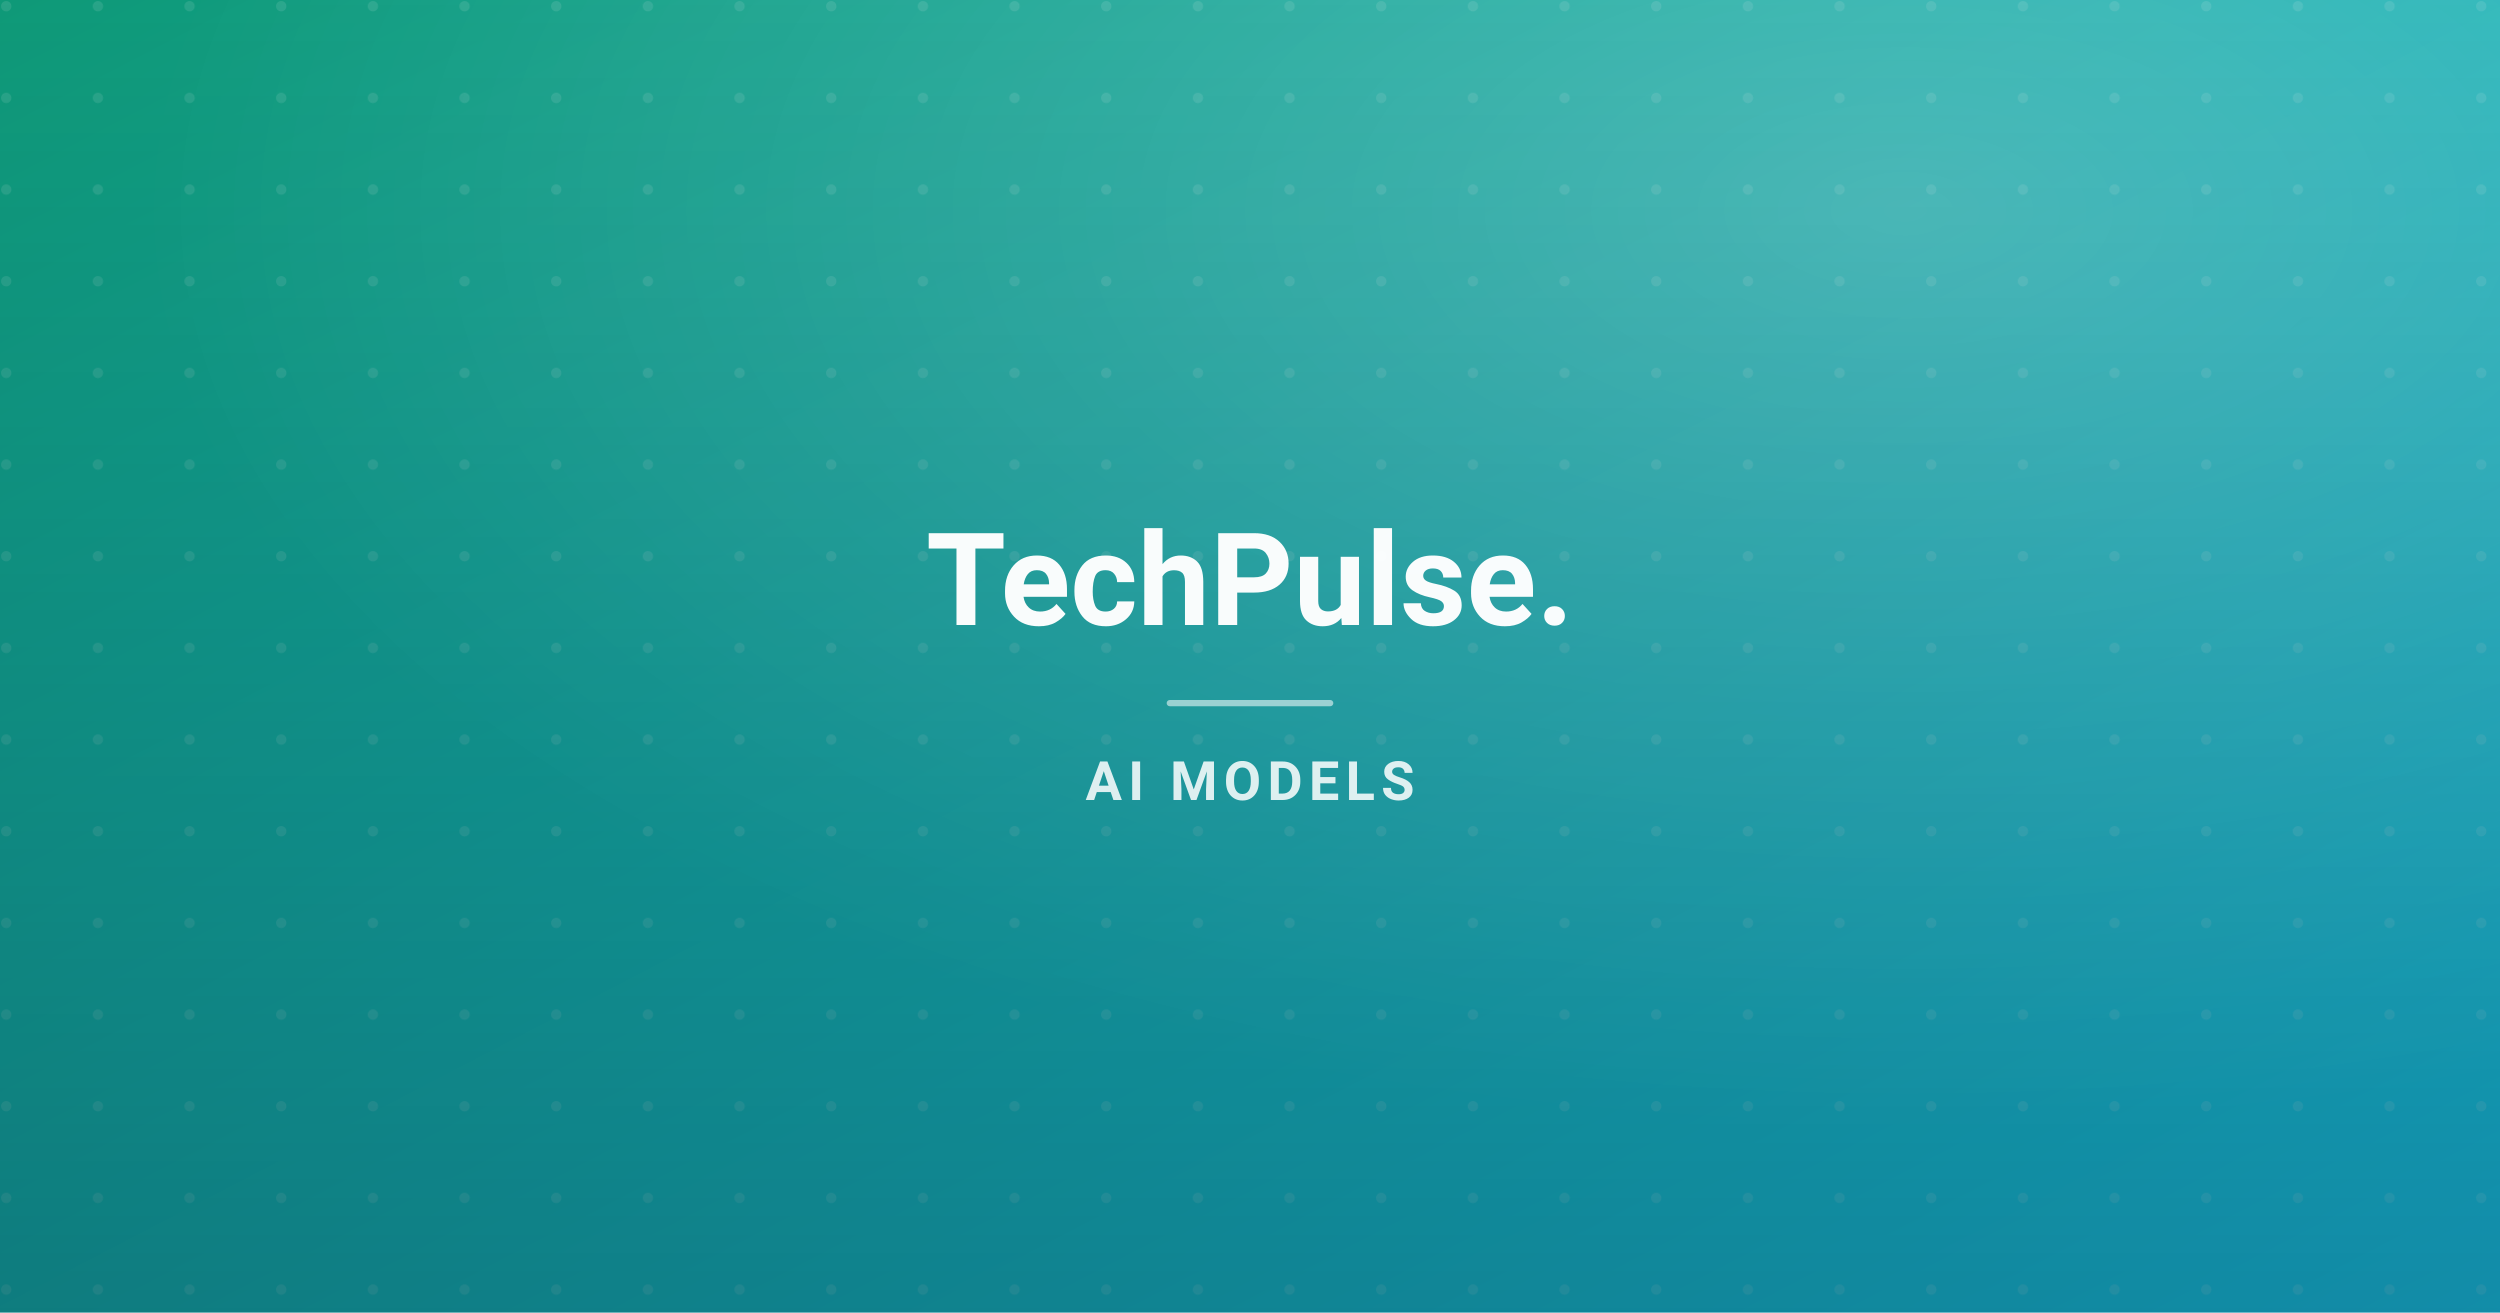
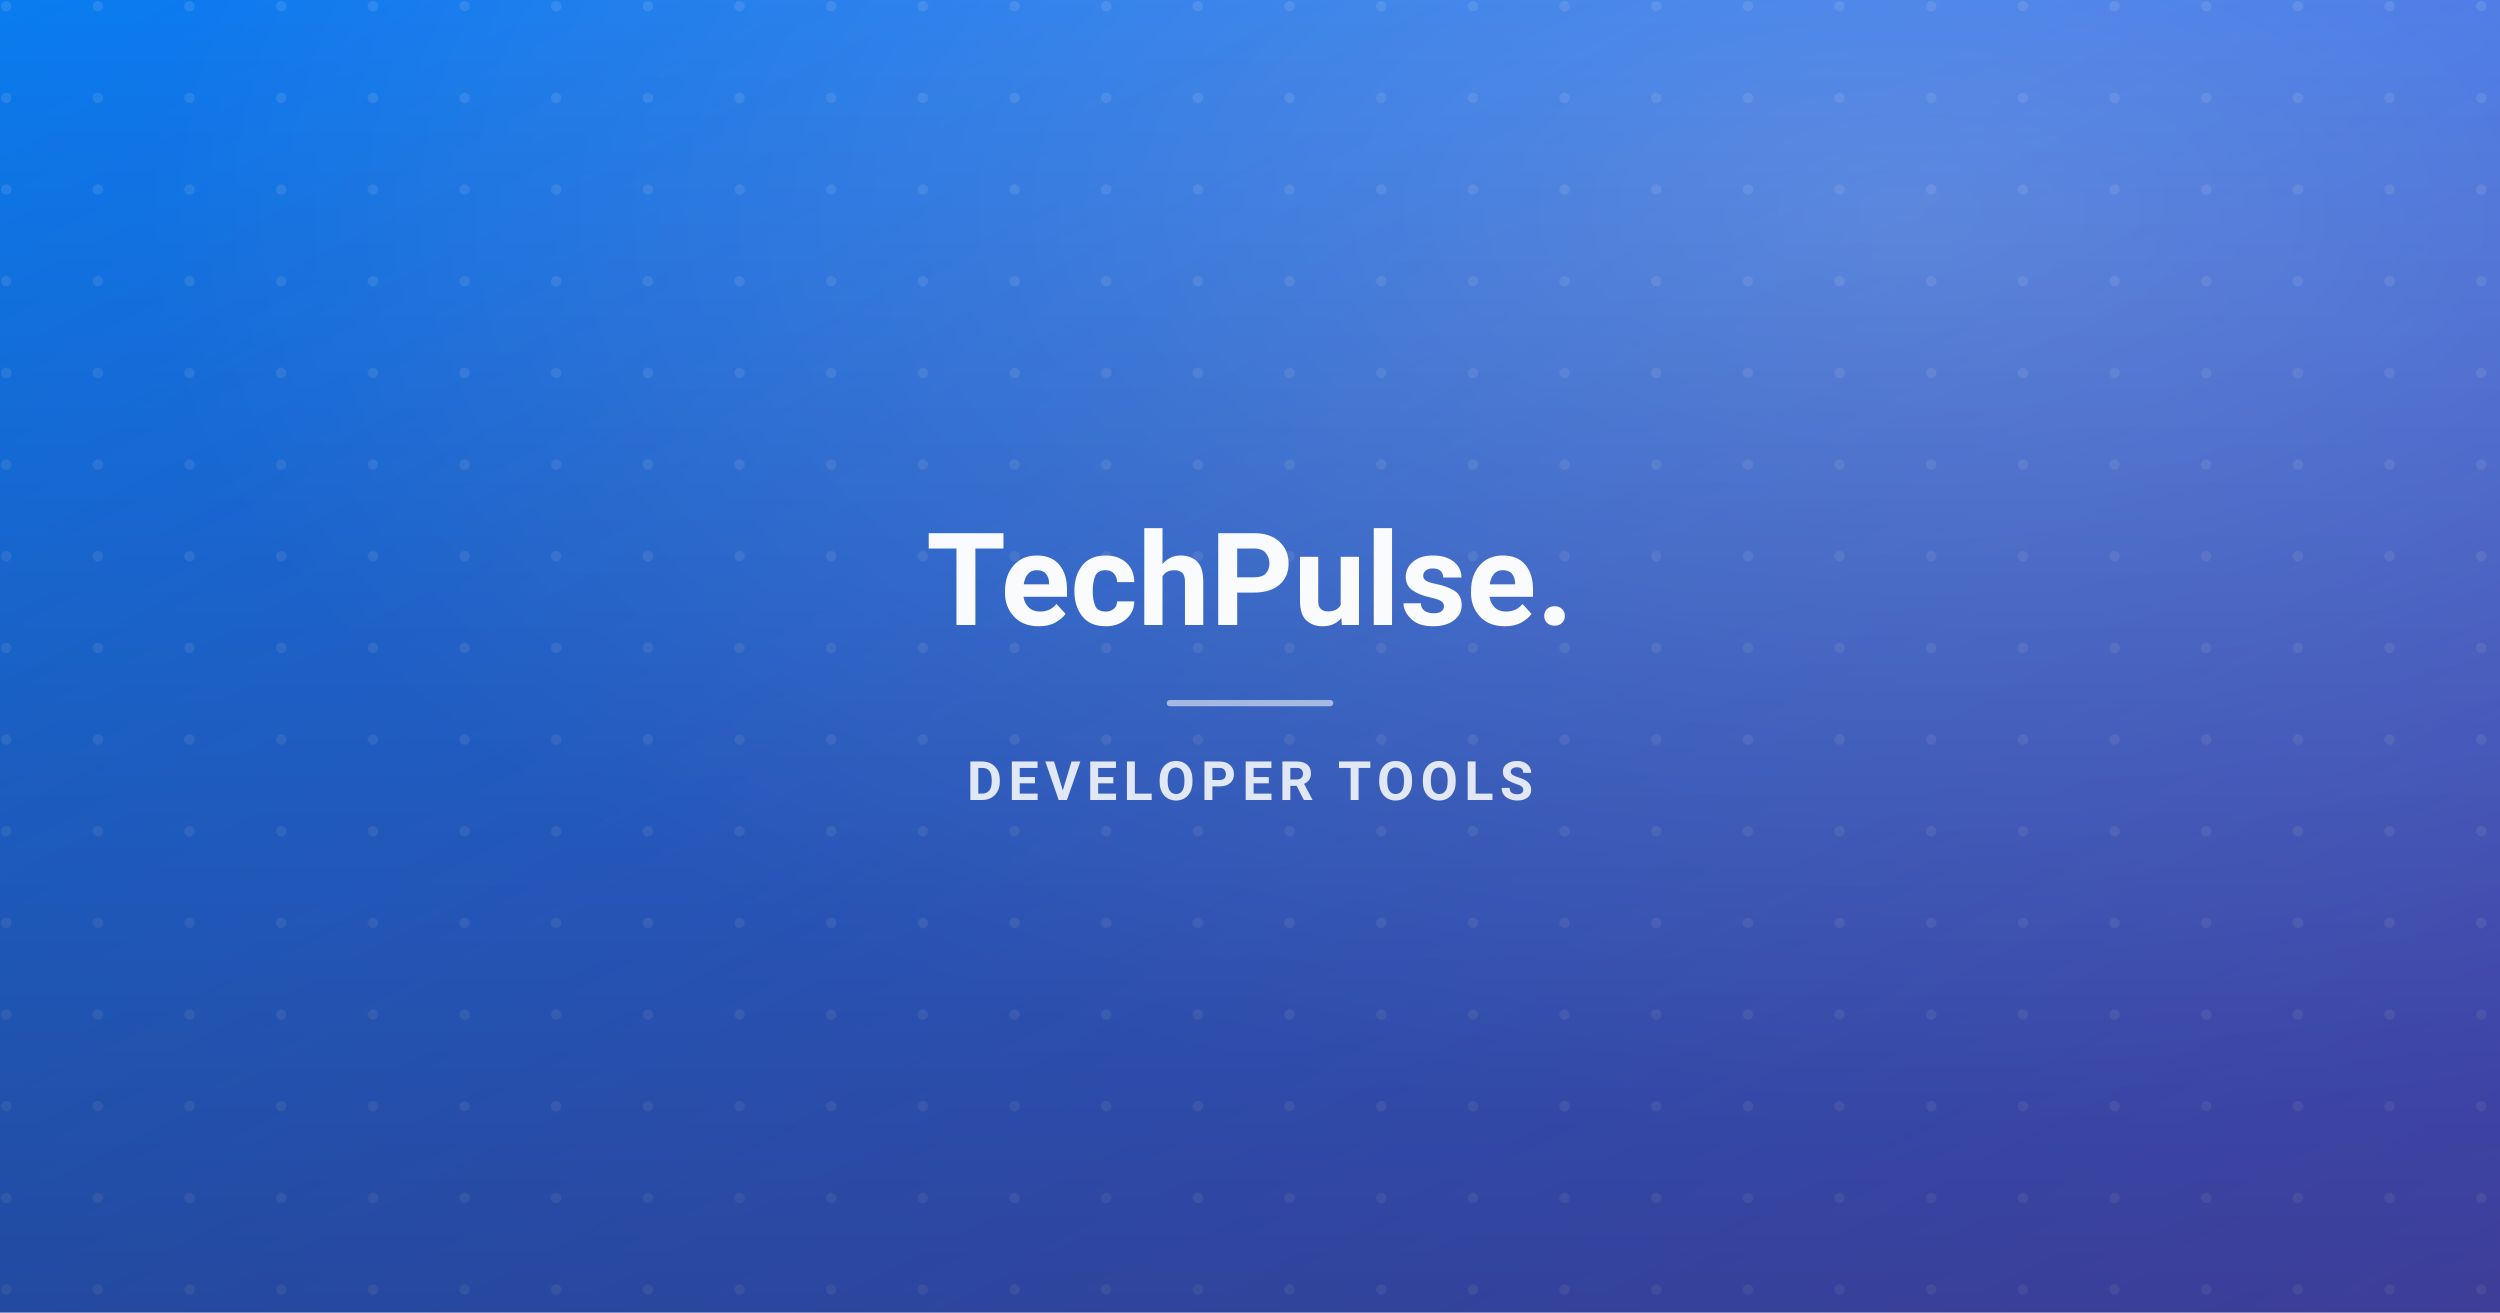
- <svg xmlns="http://www.w3.org/2000/svg" width="1200" height="630" viewBox="0 0 1200 630" role="img" aria-label="OpenAI ships three real-time audio models for voice agents">
+ <svg xmlns="http://www.w3.org/2000/svg" width="1200" height="630" viewBox="0 0 1200 630" role="img" aria-label="Apple opens Foundation Models to developers free at WWDC 2026">
  <defs>
    <linearGradient id="bg" x1="0" y1="0" x2="1" y2="1">
-       <stop offset="0" stop-color="#10a37f" />
-       <stop offset="1" stop-color="#1bd4ff" />
+       <stop offset="0" stop-color="#0a84ff" />
+       <stop offset="1" stop-color="#5e5ce6" />
    </linearGradient>
    <radialGradient id="glow" cx="0.76" cy="0.16" r="0.7">
      <stop offset="0" stop-color="#ffffff" stop-opacity="0.26" />
      <stop offset="1" stop-color="#ffffff" stop-opacity="0" />
    </radialGradient>
    <linearGradient id="scrim" x1="0" y1="0" x2="0" y2="1">
      <stop offset="0" stop-color="#000000" stop-opacity="0.06" />
      <stop offset="1" stop-color="#000000" stop-opacity="0.34" />
    </linearGradient>
    <pattern id="dots" width="44" height="44" patternUnits="userSpaceOnUse">
      <circle cx="3" cy="3" r="2.5" fill="#ffffff" fill-opacity="0.11" />
    </pattern>
  </defs>
  <rect width="1200" height="630" fill="url(#bg)" />
  <rect width="1200" height="630" fill="url(#dots)" />
  <rect width="1200" height="630" fill="url(#glow)" />
  <rect width="1200" height="630" fill="url(#scrim)" />
  <text x="600" y="300" text-anchor="middle" font-family="system-ui,-apple-system,'Segoe UI',Roboto,Helvetica,Arial,sans-serif" font-size="62" font-weight="700" fill="#ffffff" fill-opacity="0.97">TechPulse.</text>
  <rect x="560" y="336" width="80" height="3" rx="1.5" fill="#ffffff" fill-opacity="0.55" />
-   <text x="600" y="384" text-anchor="middle" font-family="system-ui,-apple-system,'Segoe UI',Roboto,Helvetica,Arial,sans-serif" font-size="26" font-weight="600" letter-spacing="3" fill="#ffffff" fill-opacity="0.85">AI MODELS</text>
+   <text x="600" y="384" text-anchor="middle" font-family="system-ui,-apple-system,'Segoe UI',Roboto,Helvetica,Arial,sans-serif" font-size="26" font-weight="600" letter-spacing="3" fill="#ffffff" fill-opacity="0.85">DEVELOPER TOOLS</text>
</svg>
